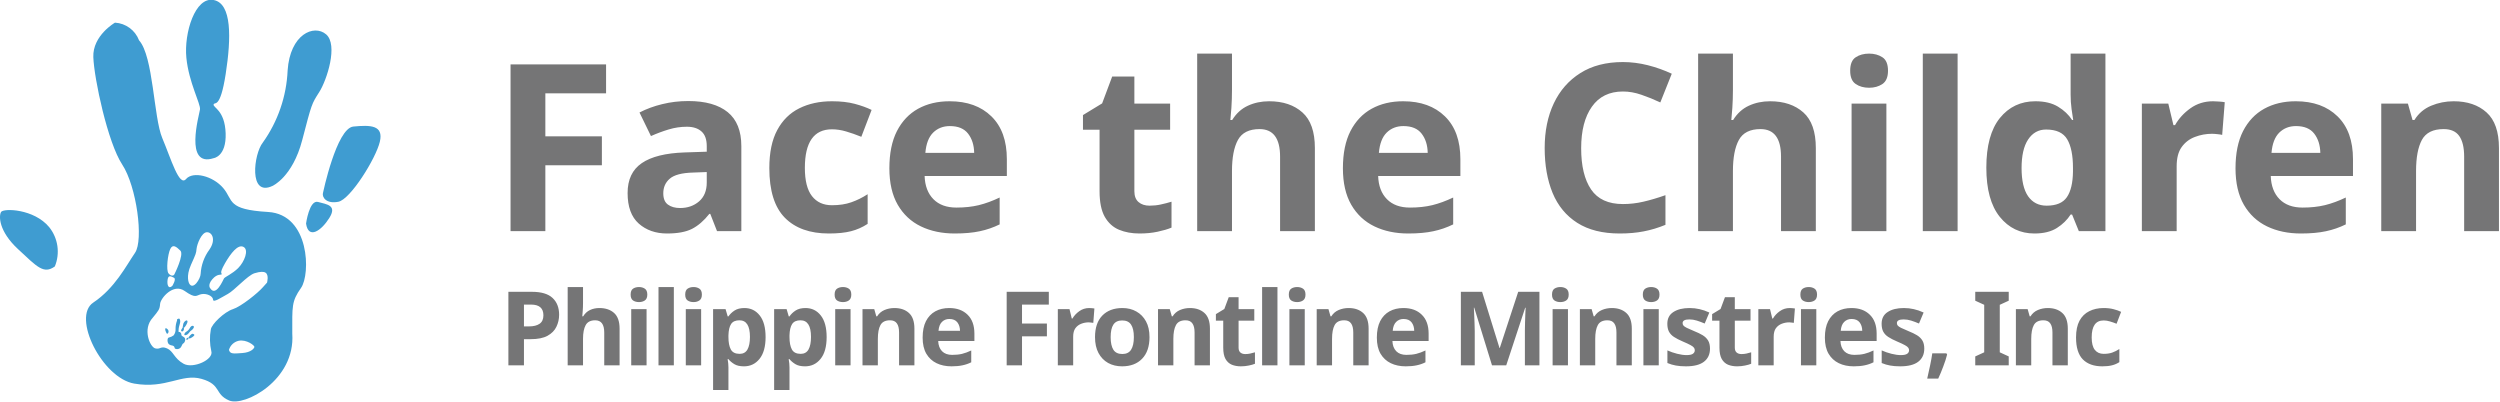
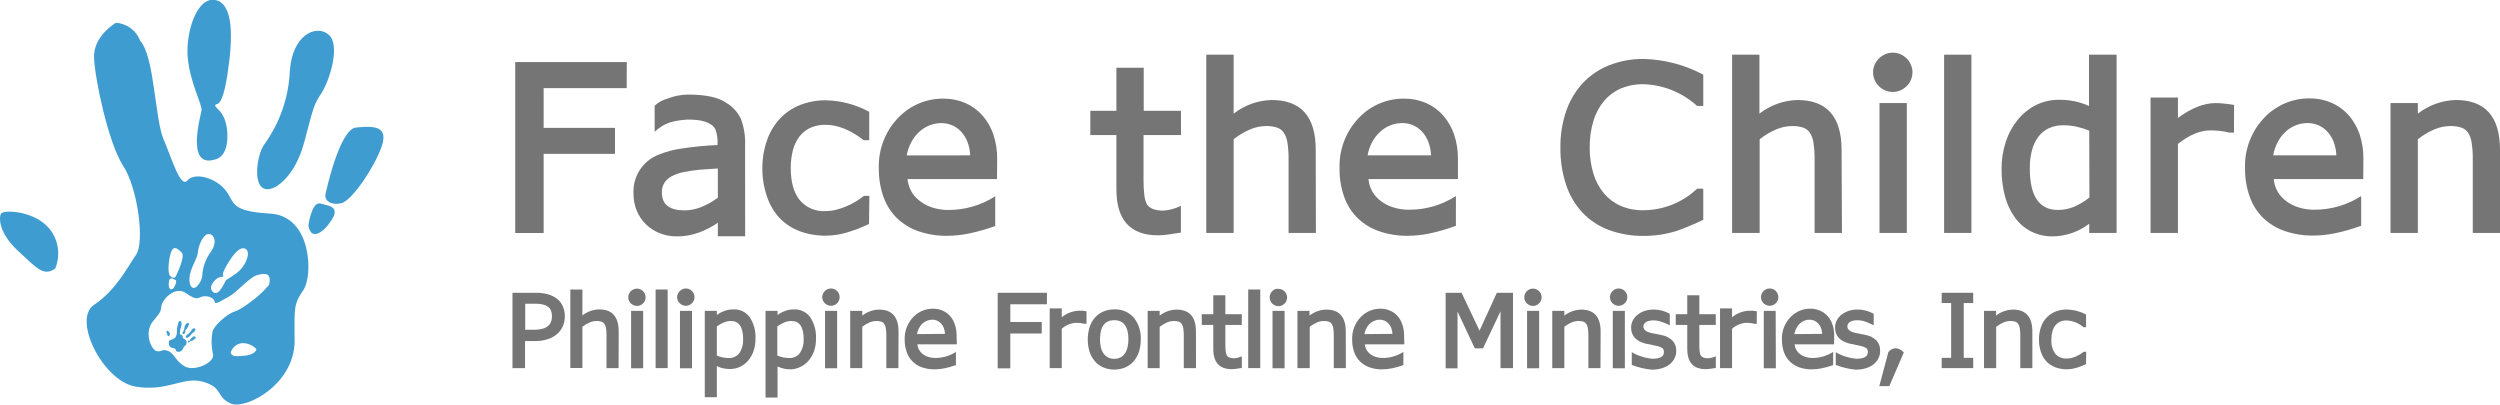
- <svg xmlns="http://www.w3.org/2000/svg" viewBox="0 0 532.02 85.41">
+ <svg xmlns="http://www.w3.org/2000/svg" viewBox="0 0 527.97 85.41">
  <defs>
-     <style>.cls-1{fill:#3f9cd1;}.cls-2{font-size:49.7px;}.cls-2,.cls-3{fill:#757576;font-family:APHont-Bold, APHont;font-weight:700;}.cls-3{font-size:21.91px;letter-spacing:-0.04em;}</style>
+     <style>.cls-1{fill:#3f9cd1;}.cls-2{fill:#757576;}</style>
  </defs>
  <g id="Layer_2" data-name="Layer 2">
    <g id="Layer_1-2" data-name="Layer 1">
-       <path class="cls-1" d="M65.13,47.58s.69-5.12,2.56-4.6,4.1.68,2.39,3.41S65.64,51,65.13,47.58Z" transform="translate(0 0)" />
-       <path class="cls-1" d="M68.72,41.1s2.9-13.83,6.48-14.17,6.49-.34,5.63,3.25S74.55,42.45,72,42.94,68.52,42,68.72,41.1Z" transform="translate(0 0)" />
-       <path class="cls-1" d="M58,39.56s4.26-1.88,6.31-9.73,2-7.68,3.63-10.24S72,9.53,69.4,7.31s-7.68,0-8.19,7.68a28.56,28.56,0,0,1-5.29,15.36C54,32.74,52.85,42,58,39.56Z" transform="translate(0 0)" />
-       <path class="cls-1" d="M45.46,33.66s2.73-.34,2.56-5.29-2.73-5.46-2.56-6.14,1.38,1.19,2.57-6.49S49.37.73,45.45,0s-6.31,7-5.79,12.29,3.07,9.82,2.9,11S39.14,35.71,45.46,33.66Z" transform="translate(0 0)" />
-       <path class="cls-1" d="M11.67,56.7a8.3,8.3,0,0,0-1.2-8.36C7.23,44.42.74,44.28.23,45.11S-.28,49.19,3.82,53,9.28,58.41,11.67,56.7Z" transform="translate(0 0)" />
-       <path class="cls-1" d="M57.06,45.11c-8.87-.52-7.34-2.47-9.55-5.08s-6.46-3.64-7.92-1.93-3.18-4.27-5.05-8.7S32.66,12,29.59,8.58a5.85,5.85,0,0,0-5.12-3.76s-4.78,2.73-4.61,7.34S22.93,30.34,26,35s4.61,16.08,2.73,18.81-4.27,7.51-8.88,10.58,1.89,16.05,8.71,17.24,10.07-2.22,14.34-1,2.69,3.24,5.87,4.6S62.89,80.94,62.2,71c0-5.8-.19-6.83,1.86-9.73S65.94,45.64,57.06,45.11Zm-9.23,11c1.3-2.25,2.81-4.2,4-3.56S52,55.71,50.73,57s-2.86,1.92-3.06,2.25-1.71,4-2.93,2.1c0,0-.64-.66.44-1.92s1.86-.85,2-1.07S46.53,58.38,47.83,56.12Zm-7.2.27c1.11-2.48,1.09-2.42,1.2-3.44s1.06-3.48,2.19-3.52,2,1.61.53,3.72a9.59,9.59,0,0,0-1.85,5.13c0,1-1.63,3.67-2.47,2C40.23,60.25,39.51,58.87,40.63,56.39ZM36.23,53c.53-1.12,1.29-.51,2.15.33S37.1,58.4,37.1,58.4c-.13.27-.66.47-1.23-.21S35.7,54.11,36.23,53Zm.44,7.84c-.85.79-1.17-.28-1-1.35s.75-.65,1.34-.39S36.67,60.84,36.67,60.84ZM51.56,75.13c-1.86.12-2.57.27-2.84-.67a2.8,2.8,0,0,1,2.07-1.94c1.67-.34,3.39,1,3.35,1.31S53.42,75,51.56,75.13Zm5.28-15-.9,1c-1,1.17-4.62,4.11-6.4,4.67S45,69,44.87,70.11a11.41,11.41,0,0,0,.1,4.63c.56,1.77-3.86,3.8-5.9,2.67s-2.16-2.69-3.53-3.27-1.38.28-2.5,0-2.79-4.09-.53-6.53c1.22-1.51,1.48-1.74,1.56-2.93s2.8-4.48,5.23-2.76,2.44.9,3.56.68,2.45.41,2.48,1.16,1.72-.44,3.15-1.21,4.19-3.94,5.66-4.4c1.3-.4,2-.36,2.36-.12C57.27,58.51,56.84,60.08,56.84,60.08Z" transform="translate(0 0)" />
-       <path class="cls-1" d="M39.65,72.13s.21-.34.33-.24.26.18.05.31S39.58,72.38,39.65,72.13Z" transform="translate(0 0)" />
-       <path class="cls-1" d="M40.11,71.79s.64-.85.9-.76.46.18.29.4-.83.65-1,.6S40.07,71.85,40.11,71.79Z" transform="translate(0 0)" />
-       <path class="cls-1" d="M39.42,71.34a1.07,1.07,0,0,0,.75-.46c.39-.48.38-.47.58-.59s.6-.57.5-.8-.53-.25-.82.26a2.07,2.07,0,0,1-.86.89C39.36,70.75,39,71.34,39.42,71.34Z" transform="translate(0 0)" />
-       <path class="cls-1" d="M38.74,70.53s.2.07.35-.28,0-.46,0-.5.06.12.39-.37.57-1,.33-1.16-.66.28-.8.66a6.32,6.32,0,0,0-.15.85C38.83,69.8,38.24,70.47,38.74,70.53Z" transform="translate(0 0)" />
-       <path class="cls-1" d="M37.67,68.23A4.84,4.84,0,0,0,37.36,70a2,2,0,0,1-.42,1.38,2.69,2.69,0,0,1-1,.45c-.41.06-.38,1.16.05,1.46s.77.17,1,.39.08.31.26.51a1,1,0,0,0,1.38-.54c.19-.4.21-.48.44-.61s.64-1,0-1.34-.42-.41-.49-.66-.33-.46-.49-.39-.08-.4-.06-.76.38-1.25.33-1.59-.13-.45-.21-.5-.46.14-.46.14" transform="translate(0 0)" />
-       <path class="cls-1" d="M35.67,71a.62.62,0,0,0,.18-.61c-.09-.38-.54-.59-.6-.55s-.17.26,0,.65S35.45,71.07,35.67,71Z" transform="translate(0 0)" />
-       <text class="cls-2" transform="translate(104.18 49.19)">Face the Children</text>
-       <text class="cls-3" transform="translate(106.22 77.74)">Philippine Frontline Ministries, Inc</text>
+       <path class="cls-1" d="M65.13,47.58s.69-5.12,2.56-4.6,4.1.68,2.39,3.41S65.64,51,65.13,47.58Z" />
+       <path class="cls-1" d="M68.72,41.1s2.9-13.83,6.48-14.17,6.49-.34,5.63,3.25S74.55,42.45,72,42.94,68.52,42,68.72,41.1Z" />
+       <path class="cls-1" d="M58,39.56s4.26-1.88,6.31-9.73,2-7.68,3.63-10.24S72,9.53,69.4,7.31s-7.68,0-8.19,7.68a28.56,28.56,0,0,1-5.29,15.36C54,32.74,52.85,42,58,39.56Z" />
+       <path class="cls-1" d="M45.46,33.66s2.73-.34,2.56-5.29-2.73-5.46-2.56-6.14,1.38,1.19,2.57-6.49S49.37.73,45.45,0s-6.31,7-5.79,12.29,3.07,9.82,2.9,11S39.14,35.71,45.46,33.66Z" />
+       <path class="cls-1" d="M11.67,56.7a8.3,8.3,0,0,0-1.2-8.36C7.23,44.42.74,44.28.23,45.11S-.28,49.19,3.82,53,9.28,58.41,11.67,56.7Z" />
+       <path class="cls-1" d="M57.06,45.11c-8.87-.52-7.34-2.47-9.55-5.08s-6.46-3.64-7.92-1.93-3.18-4.27-5.05-8.7S32.66,12,29.59,8.58a5.85,5.85,0,0,0-5.12-3.76s-4.78,2.73-4.61,7.34S22.93,30.34,26,35s4.61,16.08,2.73,18.81-4.27,7.51-8.88,10.58,1.89,16.05,8.71,17.24,10.07-2.22,14.34-1,2.69,3.24,5.87,4.6S62.89,80.94,62.2,71c0-5.8-.19-6.83,1.86-9.73S65.94,45.64,57.06,45.11Zm-9.23,11c1.3-2.25,2.81-4.2,4-3.56S52,55.71,50.73,57s-2.86,1.92-3.06,2.25-1.71,4-2.93,2.1c0,0-.64-.66.44-1.92s1.86-.85,2-1.07S46.53,58.38,47.83,56.12Zm-7.2.27c1.11-2.48,1.09-2.42,1.2-3.44s1.06-3.48,2.19-3.52,2,1.61.53,3.72a9.59,9.59,0,0,0-1.85,5.13c0,1-1.63,3.67-2.47,2C40.23,60.25,39.51,58.87,40.63,56.39ZM36.23,53c.53-1.12,1.29-.51,2.15.33S37.1,58.4,37.1,58.4c-.13.27-.66.47-1.23-.21S35.7,54.11,36.23,53Zm.44,7.84c-.85.79-1.17-.28-1-1.35s.75-.65,1.34-.39S36.67,60.84,36.67,60.84ZM51.56,75.13c-1.86.12-2.57.27-2.84-.67a2.8,2.8,0,0,1,2.07-1.94c1.67-.34,3.39,1,3.35,1.31S53.42,75,51.56,75.13Zm5.28-15-.9,1c-1,1.17-4.62,4.11-6.4,4.67S45,69,44.87,70.11a11.41,11.41,0,0,0,.1,4.63c.56,1.77-3.86,3.8-5.9,2.67s-2.16-2.69-3.53-3.27-1.38.28-2.5,0-2.79-4.09-.53-6.53c1.22-1.51,1.48-1.74,1.56-2.93s2.8-4.48,5.23-2.76,2.44.9,3.56.68,2.45.41,2.48,1.16,1.72-.44,3.15-1.21,4.19-3.94,5.66-4.4c1.3-.4,2-.36,2.36-.12C57.27,58.51,56.84,60.08,56.84,60.08Z" />
+       <path class="cls-1" d="M39.65,72.13s.21-.34.33-.24.26.18.05.31S39.58,72.38,39.65,72.13Z" />
+       <path class="cls-1" d="M40.11,71.79s.64-.85.9-.76.46.18.29.4-.83.65-1,.6S40.07,71.85,40.11,71.79Z" />
+       <path class="cls-1" d="M39.42,71.34a1.07,1.07,0,0,0,.75-.46c.39-.48.38-.47.58-.59s.6-.57.5-.8-.53-.25-.82.26a2.07,2.07,0,0,1-.86.89C39.36,70.75,39,71.34,39.42,71.34Z" />
+       <path class="cls-1" d="M38.74,70.53s.2.07.35-.28,0-.46,0-.5.06.12.39-.37.57-1,.33-1.16-.66.28-.8.66a6.32,6.32,0,0,0-.15.85C38.83,69.8,38.24,70.47,38.74,70.53Z" />
+       <path class="cls-1" d="M37.67,68.23A4.84,4.84,0,0,0,37.36,70a2,2,0,0,1-.42,1.38,2.69,2.69,0,0,1-1,.45c-.41.06-.38,1.16.05,1.46s.77.17,1,.39.08.31.26.51a1,1,0,0,0,1.38-.54c.19-.4.21-.48.44-.61s.64-1,0-1.34-.42-.41-.49-.66-.33-.46-.49-.39-.08-.4-.06-.76.38-1.25.33-1.59-.13-.45-.21-.5-.46.14-.46.14" />
+       <path class="cls-1" d="M35.67,71a.62.62,0,0,0,.18-.61c-.09-.38-.54-.59-.6-.55s-.17.26,0,.65S35.45,71.07,35.67,71Z" />
+       <path class="cls-2" d="M132.35,18.61H114.81V27h15.07v5.5H114.81v16.7h-6V13.11h23.56Z" />
+       <path class="cls-2" d="M157.37,49.89H151.6l0-2.85a17.47,17.47,0,0,1-4,2.07,13.16,13.16,0,0,1-4.69.81,9.54,9.54,0,0,1-3.61-.68,8.7,8.7,0,0,1-2.9-1.88,8.53,8.53,0,0,1-1.92-2.85,9.16,9.16,0,0,1-.69-3.57,8.34,8.34,0,0,1,5.31-8.28,20.82,20.82,0,0,1,4.76-1.28,68.71,68.71,0,0,1,7.67-.75,8,8,0,0,0-.44-3.3,2.76,2.76,0,0,0-.88-1,4.83,4.83,0,0,0-1.33-.64,7.75,7.75,0,0,0-1.7-.34,17.42,17.42,0,0,0-1.95-.1c-.74.05-1.43.12-2.06.22a10.77,10.77,0,0,0-1.78.42,8.51,8.51,0,0,0-1.59.74,11.51,11.51,0,0,0-1.55,1.19V22.33A6.27,6.27,0,0,1,141,20.82a12,12,0,0,1,4.26-.85q5.53,0,8,1.67a7.86,7.86,0,0,1,3.24,3.53,14.51,14.51,0,0,1,.85,5.67ZM151.6,35.58l-3.8.26a33,33,0,0,0-3.52.52,9,9,0,0,0-2.5.9,4,4,0,0,0-1.5,1.39,3.78,3.78,0,0,0-.5,2q0,3.78,4.77,3.78a9.62,9.62,0,0,0,3.49-.68,15.57,15.57,0,0,0,3.56-2Z" />
+       <path class="cls-2" d="M183.53,47.3a30.52,30.52,0,0,1-4.85,1.85,15.48,15.48,0,0,1-4.2.62,15.64,15.64,0,0,1-5.59-.94,11.61,11.61,0,0,1-4.24-2.77A12.38,12.38,0,0,1,162,41.58a18,18,0,0,1-1-6,17.7,17.7,0,0,1,1-6,12.57,12.57,0,0,1,2.71-4.52,11.74,11.74,0,0,1,4.24-2.88,14.77,14.77,0,0,1,5.57-1,20.23,20.23,0,0,1,9.05,2.43v6h-1.16q-4.2-3.25-8.06-3.25a7.7,7.7,0,0,0-3.17.61,6.24,6.24,0,0,0-2.3,1.8,8.08,8.08,0,0,0-1.41,2.88,14.68,14.68,0,0,0-.47,3.88c0,2.89.62,5.13,1.87,6.7a6.56,6.56,0,0,0,5.48,2.35,9.12,9.12,0,0,0,2.19-.27,14.1,14.1,0,0,0,2.11-.7,14.69,14.69,0,0,0,2-1,17.13,17.13,0,0,0,1.79-1.24h1.16Z" />
+       <path class="cls-2" d="M210.56,37.81h-18.9a6.64,6.64,0,0,0,.84,2.68,6.73,6.73,0,0,0,1.82,2A8.44,8.44,0,0,0,197,43.86a10.74,10.74,0,0,0,3.28.48,18.15,18.15,0,0,0,9.9-2.89v6.28a40.37,40.37,0,0,1-5.43,1.56,23.32,23.32,0,0,1-4.69.51,18.18,18.18,0,0,1-6.06-.95,12.5,12.5,0,0,1-4.55-2.75,12,12,0,0,1-2.85-4.46,17.3,17.3,0,0,1-1-6,14.7,14.7,0,0,1,4.32-11,13,13,0,0,1,9.32-3.81,11.44,11.44,0,0,1,4.62.92,10.39,10.39,0,0,1,3.59,2.6,11.84,11.84,0,0,1,2.32,4,15.61,15.61,0,0,1,.82,5.19Zm-5.67-5a8.9,8.9,0,0,0-.57-2.84A7.07,7.07,0,0,0,203,27.82,5.62,5.62,0,0,0,198.8,26a6.7,6.7,0,0,0-2.55.5,7.08,7.08,0,0,0-2.19,1.41,8.08,8.08,0,0,0-1.63,2.16,9.12,9.12,0,0,0-.94,2.75Z" />
+       <path class="cls-2" d="M249.39,49.12q-1.6.27-2.79.42a15,15,0,0,1-2,.16q-8.84,0-8.83-9.71V28.52h-5.51V23.4h5.51V14.3h5.77v9.1h7.87v5.12H241.5V38a25.19,25.19,0,0,0,.17,3.21,6.09,6.09,0,0,0,.49,1.84v0c.53.95,1.71,1.43,3.54,1.43a10.28,10.28,0,0,0,3.69-1Z" />
+       <path class="cls-2" d="M277.9,49.19h-5.77V33.68a22.18,22.18,0,0,0-.23-3.5,5.28,5.28,0,0,0-.78-2.16,2.74,2.74,0,0,0-1.47-1.09,7.3,7.3,0,0,0-2.33-.31,8.6,8.6,0,0,0-3.21.67,14.81,14.81,0,0,0-3.58,2.12V49.19h-5.78V11.55h5.78V24a13.61,13.61,0,0,1,8-2.88q9.35,0,9.34,10.53Z" />
+       <path class="cls-2" d="M307.9,37.81H289a6.64,6.64,0,0,0,.84,2.68,6.73,6.73,0,0,0,1.82,2,8.44,8.44,0,0,0,2.63,1.32,10.79,10.79,0,0,0,3.28.48,18.1,18.1,0,0,0,9.9-2.89v6.28A40.26,40.26,0,0,1,302,49.29a23.49,23.49,0,0,1-4.7.51,18.12,18.12,0,0,1-6-.95,12.34,12.34,0,0,1-4.55-2.75,11.72,11.72,0,0,1-2.85-4.46,17.06,17.06,0,0,1-1-6,14.7,14.7,0,0,1,4.32-11,13,13,0,0,1,9.32-3.81,11.44,11.44,0,0,1,4.62.92,10.39,10.39,0,0,1,3.59,2.6,11.84,11.84,0,0,1,2.32,4,15.61,15.61,0,0,1,.83,5.19Zm-5.68-5a8.9,8.9,0,0,0-.57-2.84,6.88,6.88,0,0,0-1.31-2.15,5.63,5.63,0,0,0-1.89-1.36,5.83,5.83,0,0,0-2.32-.47,6.7,6.7,0,0,0-2.55.5,6.92,6.92,0,0,0-2.18,1.41,7.9,7.9,0,0,0-1.64,2.16,9.12,9.12,0,0,0-.94,2.75Z" />
+       <path class="cls-2" d="M359.71,46.42a55.61,55.61,0,0,1-5.51,2.31,22.45,22.45,0,0,1-3.48.82,22.86,22.86,0,0,1-3.51.27,20.73,20.73,0,0,1-7.46-1.26,14.75,14.75,0,0,1-5.56-3.66A16,16,0,0,1,330.73,39a24.11,24.11,0,0,1-1.19-7.85,23.09,23.09,0,0,1,1.24-7.76,16.69,16.69,0,0,1,3.54-5.9,15.56,15.56,0,0,1,5.57-3.73,19.47,19.47,0,0,1,7.34-1.31,28.24,28.24,0,0,1,12.48,3.32v6.6H358.4a17.6,17.6,0,0,0-11.46-4.59,11.62,11.62,0,0,0-4.65.91,9.83,9.83,0,0,0-3.53,2.62,11.87,11.87,0,0,0-2.24,4.2,18.52,18.52,0,0,0-.79,5.64,18.33,18.33,0,0,0,.78,5.53,11.89,11.89,0,0,0,2.23,4.17,9.72,9.72,0,0,0,3.54,2.63,11.44,11.44,0,0,0,4.71.92,16.61,16.61,0,0,0,11.43-4.56h1.29Z" />
+       <path class="cls-2" d="M389,49.19h-5.78V33.68a22.18,22.18,0,0,0-.23-3.5,5.14,5.14,0,0,0-.78-2.16,2.75,2.75,0,0,0-1.46-1.09,7.38,7.38,0,0,0-2.33-.31,8.68,8.68,0,0,0-3.22.67,15,15,0,0,0-3.58,2.12V49.19H365.8V11.55h5.77V24a13.61,13.61,0,0,1,8-2.88q9.34,0,9.35,10.53Z" />
+       <path class="cls-2" d="M395.57,15.27a3.84,3.84,0,0,1,.34-1.63,4.33,4.33,0,0,1,.91-1.31,4.42,4.42,0,0,1,1.34-.89,4.06,4.06,0,0,1,3.16,0,4.45,4.45,0,0,1,1.32.89,4.1,4.1,0,0,1,.91,1.32,3.89,3.89,0,0,1,.34,1.62,4.14,4.14,0,0,1-.32,1.59,4.32,4.32,0,0,1-.89,1.32,4.41,4.41,0,0,1-1.32.9,4.05,4.05,0,0,1-1.62.34,4,4,0,0,1-1.62-.33,4.45,4.45,0,0,1-1.32-.89,4.14,4.14,0,0,1-.9-1.31A4,4,0,0,1,395.57,15.27Zm7.13,33.92h-5.77V21.77h5.77Z" />
+       <path class="cls-2" d="M416.34,49.19h-5.77V11.55h5.77Z" />
+       <path class="cls-2" d="M447,49.19h-5.78V47.25a12.93,12.93,0,0,1-7.69,2.67,9.94,9.94,0,0,1-4.51-1,9.48,9.48,0,0,1-3.41-2.86,13.68,13.68,0,0,1-2.15-4.49,21.52,21.52,0,0,1-.75-5.89,17.81,17.81,0,0,1,.91-5.8,14.29,14.29,0,0,1,2.54-4.63A11.9,11.9,0,0,1,430,22.17a10.89,10.89,0,0,1,4.91-1.1,16,16,0,0,1,3.18.31,14.37,14.37,0,0,1,3.08,1V11.55H447Zm-5.78-21.6a17.24,17.24,0,0,0-2.74-.85,13.5,13.5,0,0,0-2.77-.29,7.11,7.11,0,0,0-3,.62,5.93,5.93,0,0,0-2.22,1.79,8.09,8.09,0,0,0-1.36,2.86,14.65,14.65,0,0,0-.46,3.86q0,8.76,5.94,8.76a9,9,0,0,0,3.29-.63,14.08,14.08,0,0,0,3.36-2Z" />
+       <path class="cls-2" d="M471.79,28h-1a16.15,16.15,0,0,0-4-.46q-3.25,0-6.84,2.86V49.19h-5.78V20.6h5.78v4.3q4.29-3.13,7.95-3.13a16.6,16.6,0,0,1,1.78.1c.64.06,1.36.16,2.13.29Z" />
+       <path class="cls-2" d="M499.09,37.81h-18.9a6.48,6.48,0,0,0,.83,2.68,6.86,6.86,0,0,0,1.82,2,8.49,8.49,0,0,0,2.64,1.32,10.68,10.68,0,0,0,3.27.48,18.1,18.1,0,0,0,9.9-2.89v6.28a39.85,39.85,0,0,1-5.42,1.56,23.42,23.42,0,0,1-4.7.51,18.16,18.16,0,0,1-6-.95,12.42,12.42,0,0,1-4.55-2.75,11.72,11.72,0,0,1-2.85-4.46,17.07,17.07,0,0,1-1-6,14.7,14.7,0,0,1,4.32-11,13,13,0,0,1,9.31-3.81,11.46,11.46,0,0,1,4.63.92,10.49,10.49,0,0,1,3.59,2.6,12,12,0,0,1,2.32,4,15.61,15.61,0,0,1,.82,5.19Zm-5.68-5a8.9,8.9,0,0,0-.57-2.84,6.88,6.88,0,0,0-1.31-2.15,5.63,5.63,0,0,0-1.89-1.36,5.8,5.8,0,0,0-2.32-.47,6.7,6.7,0,0,0-2.55.5,7,7,0,0,0-2.18,1.41A8.11,8.11,0,0,0,481,30.06a9.39,9.39,0,0,0-.93,2.75Z" />
+       <path class="cls-2" d="M528,49.19h-5.78V33.68a21,21,0,0,0-.23-3.5,5.29,5.29,0,0,0-.77-2.16,2.81,2.81,0,0,0-1.47-1.09,7.34,7.34,0,0,0-2.33-.31,8.68,8.68,0,0,0-3.22.67,15.19,15.19,0,0,0-3.58,2.12V49.19h-5.77V21.77h5.77V24a13.63,13.63,0,0,1,8-2.88q9.35,0,9.35,10.53Z" />
+       <path class="cls-2" d="M119.29,66.76a5.24,5.24,0,0,1-.43,2.16,4.76,4.76,0,0,1-1.25,1.66,5.69,5.69,0,0,1-2,1.07,8.14,8.14,0,0,1-2.59.38h-2.14v5.71h-2.65V61.83h4.87a9.48,9.48,0,0,1,2.7.34,5.61,5.61,0,0,1,1.92,1,3.92,3.92,0,0,1,1.15,1.56A5.08,5.08,0,0,1,119.29,66.76Zm-2.72,0a3.09,3.09,0,0,0-.2-1.16,1.87,1.87,0,0,0-.63-.82,3,3,0,0,0-1.1-.48,6.78,6.78,0,0,0-1.61-.16h-2.11v5.5h1.81a6.61,6.61,0,0,0,1.87-.22,2.94,2.94,0,0,0,1.17-.61,2.06,2.06,0,0,0,.62-.91A3.49,3.49,0,0,0,116.57,66.81Z" />
+       <path class="cls-2" d="M130.64,77.74h-2.55V70.9a9.48,9.48,0,0,0-.1-1.55,2.39,2.39,0,0,0-.34-.95,1.26,1.26,0,0,0-.65-.48,3.31,3.31,0,0,0-1-.13,3.79,3.79,0,0,0-1.42.29A6.7,6.7,0,0,0,123,69v8.72h-2.55V61.14H123v5.47a6,6,0,0,1,3.54-1.27c2.74,0,4.12,1.54,4.12,4.64Z" />
+       <path class="cls-2" d="M132.68,62.78a1.72,1.72,0,0,1,.15-.72,1.94,1.94,0,0,1,.4-.58,2.16,2.16,0,0,1,.59-.39,1.9,1.9,0,0,1,.7-.14,1.86,1.86,0,0,1,.7.14,2.11,2.11,0,0,1,.58.39,1.87,1.87,0,0,1,.4.59,1.71,1.71,0,0,1,.15.71,1.9,1.9,0,0,1-.14.7,2,2,0,0,1-.39.58,1.87,1.87,0,0,1-.59.4,1.71,1.71,0,0,1-.71.15,1.92,1.92,0,0,1-1.3-.54,1.61,1.61,0,0,1-.39-.57A1.75,1.75,0,0,1,132.68,62.78Zm3.15,15h-2.55V65.65h2.55Z" />
+       <path class="cls-2" d="M141,77.74h-2.54V61.14H141Z" />
+       <path class="cls-2" d="M143,62.78a1.72,1.72,0,0,1,.15-.72,1.95,1.95,0,0,1,1-1,1.9,1.9,0,0,1,.7-.14,1.82,1.82,0,0,1,.7.14,2,2,0,0,1,.58.39,1.87,1.87,0,0,1,.4.59,1.79,1.79,0,0,1,0,1.41,2,2,0,0,1-.39.58,1.82,1.82,0,0,1-.58.4,1.79,1.79,0,0,1-.72.15,1.71,1.71,0,0,1-.71-.15,1.79,1.79,0,0,1-.59-.39,1.92,1.92,0,0,1-.39-.57A1.75,1.75,0,0,1,143,62.78Zm3.15,15h-2.55V65.65h2.55Z" />
+       <path class="cls-2" d="M159.55,71.55a7.92,7.92,0,0,1-.41,2.6,6.26,6.26,0,0,1-1.14,2,5.14,5.14,0,0,1-1.7,1.31,4.81,4.81,0,0,1-2.13.47,6.58,6.58,0,0,1-1.42-.14,5.64,5.64,0,0,1-1.36-.47v6.57h-2.55V65.65h2.55v.87a6.26,6.26,0,0,1,1.69-.89,5.38,5.38,0,0,1,1.77-.29A4,4,0,0,1,158.34,67,7.6,7.6,0,0,1,159.55,71.55Zm-2.61.06q0-3.83-2.58-3.82a3.86,3.86,0,0,0-1.45.29,7.06,7.06,0,0,0-1.52.85v6.15a6.1,6.1,0,0,0,2.44.53,2.68,2.68,0,0,0,2.33-1.06A4.85,4.85,0,0,0,156.94,71.61Z" />
+       <path class="cls-2" d="M172.33,71.55a7.92,7.92,0,0,1-.41,2.6,6.45,6.45,0,0,1-1.14,2,5.14,5.14,0,0,1-1.7,1.31A4.81,4.81,0,0,1,167,78a6.52,6.52,0,0,1-1.42-.14,5.71,5.71,0,0,1-1.37-.47v6.57h-2.54V65.65h2.54v.87a6.31,6.31,0,0,1,1.7-.89,5.3,5.3,0,0,1,1.77-.29A4,4,0,0,1,171.11,67,7.6,7.6,0,0,1,172.33,71.55Zm-2.61.06q0-3.83-2.58-3.82a3.91,3.91,0,0,0-1.46.29,7.31,7.31,0,0,0-1.52.85v6.15a6.17,6.17,0,0,0,2.44.53,2.71,2.71,0,0,0,2.34-1.06A4.85,4.85,0,0,0,169.72,71.61Z" />
+       <path class="cls-2" d="M173.64,62.78a1.72,1.72,0,0,1,.15-.72,1.95,1.95,0,0,1,1-1,1.91,1.91,0,0,1,.71-.14,1.81,1.81,0,0,1,.69.14,2,2,0,0,1,.58.39,1.81,1.81,0,0,1,.41,2,2,2,0,0,1-.39.58,1.82,1.82,0,0,1-.58.4,1.78,1.78,0,0,1-.71.15,1.72,1.72,0,0,1-.72-.15,1.79,1.79,0,0,1-.59-.39,1.92,1.92,0,0,1-.39-.57A1.75,1.75,0,0,1,173.64,62.78Zm3.15,15h-2.55V65.65h2.55Z" />
+       <path class="cls-2" d="M189.73,77.74h-2.55V70.9a9.48,9.48,0,0,0-.1-1.55,2.39,2.39,0,0,0-.34-.95,1.26,1.26,0,0,0-.65-.48,3.31,3.31,0,0,0-1-.13,3.79,3.79,0,0,0-1.42.29,6.7,6.7,0,0,0-1.57.94v8.72h-2.55V65.65h2.55v1a6,6,0,0,1,3.54-1.27c2.74,0,4.12,1.54,4.12,4.64Z" />
+       <path class="cls-2" d="M202.08,72.72h-8.34a2.92,2.92,0,0,0,.37,1.18,3,3,0,0,0,.8.91,3.82,3.82,0,0,0,1.16.58,4.84,4.84,0,0,0,1.45.21,8,8,0,0,0,4.36-1.28V77.1a18.91,18.91,0,0,1-2.39.68,10.28,10.28,0,0,1-2.07.22,8,8,0,0,1-2.67-.41,5.38,5.38,0,0,1-2-1.22,5.18,5.18,0,0,1-1.26-2,7.56,7.56,0,0,1-.43-2.65,6.48,6.48,0,0,1,1.9-4.85,5.72,5.72,0,0,1,4.11-1.68,4.89,4.89,0,0,1,2,.41,4.61,4.61,0,0,1,1.58,1.14,5.1,5.1,0,0,1,1,1.78,6.92,6.92,0,0,1,.37,2.29Zm-2.51-2.21a3.75,3.75,0,0,0-.25-1.25,3,3,0,0,0-.58-.94,2.45,2.45,0,0,0-.83-.6,2.52,2.52,0,0,0-1-.21,2.88,2.88,0,0,0-1.13.22,3.1,3.1,0,0,0-1,.62,3.41,3.41,0,0,0-.72,1,3.76,3.76,0,0,0-.41,1.21Z" />
+       <path class="cls-2" d="M221.1,64.26h-7.73V68H220v2.43h-6.64v7.36h-2.66V61.83H221.1Z" />
+       <path class="cls-2" d="M229.46,68.38H229a6.93,6.93,0,0,0-1.77-.21,4.92,4.92,0,0,0-3,1.26v8.31h-2.55V65.13h2.55V67a6.09,6.09,0,0,1,3.51-1.38,7.54,7.54,0,0,1,.78,0c.28,0,.6.07.94.13Z" />
+       <path class="cls-2" d="M240.92,71.7a8.2,8.2,0,0,1-.39,2.6,5.81,5.81,0,0,1-1.12,2,5.09,5.09,0,0,1-1.77,1.3,6.12,6.12,0,0,1-4.63,0,4.94,4.94,0,0,1-1.77-1.29,5.83,5.83,0,0,1-1.13-2,8.93,8.93,0,0,1,0-5.22,5.78,5.78,0,0,1,1.12-2A4.82,4.82,0,0,1,233,65.8a5.64,5.64,0,0,1,2.33-.46,5.1,5.1,0,0,1,4.23,1.89h0A6.9,6.9,0,0,1,240.92,71.7Zm-2.61,0q0-4.08-3-4.08t-3,4.08a6.83,6.83,0,0,0,.19,1.69,3.86,3.86,0,0,0,.57,1.28,2.61,2.61,0,0,0,.93.82,2.86,2.86,0,0,0,1.3.29,2.93,2.93,0,0,0,1.3-.28,2.47,2.47,0,0,0,.94-.82,3.66,3.66,0,0,0,.56-1.28A6.8,6.8,0,0,0,238.31,71.7Z" />
+       <path class="cls-2" d="M252.58,77.74H250V70.9a10.76,10.76,0,0,0-.1-1.55,2.39,2.39,0,0,0-.35-.95,1.23,1.23,0,0,0-.64-.48,3.35,3.35,0,0,0-1-.13,3.79,3.79,0,0,0-1.42.29,7,7,0,0,0-1.58.94v8.72h-2.54V65.65h2.54v1a6,6,0,0,1,3.55-1.27c2.74,0,4.11,1.54,4.11,4.64Z" />
+       <path class="cls-2" d="M262.26,77.71c-.47.07-.88.14-1.23.18a6.41,6.41,0,0,1-.9.07c-2.6,0-3.9-1.42-3.9-4.28V68.62H253.8V66.36h2.43v-4h2.55v4h3.47v2.26h-3.47V72.8a10.8,10.8,0,0,0,.08,1.42,2.74,2.74,0,0,0,.21.81h0c.23.42.76.63,1.56.63a4.52,4.52,0,0,0,1.63-.42Z" />
+       <path class="cls-2" d="M266.15,77.74h-2.54V61.14h2.54Z" />
+       <path class="cls-2" d="M268.14,62.78a1.72,1.72,0,0,1,.15-.72,1.95,1.95,0,0,1,1-1A1.9,1.9,0,0,1,270,61a1.82,1.82,0,0,1,.7.14,2,2,0,0,1,.58.39,1.87,1.87,0,0,1,.4.59,1.79,1.79,0,0,1,0,1.41,2,2,0,0,1-.39.58,1.82,1.82,0,0,1-.58.4,1.79,1.79,0,0,1-.72.15,1.71,1.71,0,0,1-.71-.15,1.79,1.79,0,0,1-.59-.39,1.92,1.92,0,0,1-.39-.57A1.75,1.75,0,0,1,268.14,62.78Zm3.15,15h-2.55V65.65h2.55Z" />
+       <path class="cls-2" d="M284.23,77.74h-2.55V70.9a9.48,9.48,0,0,0-.1-1.55,2.39,2.39,0,0,0-.34-.95,1.26,1.26,0,0,0-.65-.48,3.31,3.31,0,0,0-1-.13,3.79,3.79,0,0,0-1.42.29,6.7,6.7,0,0,0-1.57.94v8.72H274V65.65h2.55v1a6,6,0,0,1,3.54-1.27c2.74,0,4.12,1.54,4.12,4.64Z" />
+       <path class="cls-2" d="M296.58,72.72h-8.34a2.92,2.92,0,0,0,.37,1.18,3,3,0,0,0,.8.91,3.82,3.82,0,0,0,1.16.58,4.84,4.84,0,0,0,1.45.21,8,8,0,0,0,4.36-1.28V77.1a18.91,18.91,0,0,1-2.39.68,10.28,10.28,0,0,1-2.07.22,8,8,0,0,1-2.67-.41,5.47,5.47,0,0,1-2-1.22,5.18,5.18,0,0,1-1.26-2,7.56,7.56,0,0,1-.43-2.65,6.48,6.48,0,0,1,1.9-4.85,5.72,5.72,0,0,1,4.11-1.68,4.89,4.89,0,0,1,2,.41,4.61,4.61,0,0,1,1.58,1.14,5.1,5.1,0,0,1,1,1.78,6.67,6.67,0,0,1,.37,2.29Zm-2.51-2.21a3.75,3.75,0,0,0-.25-1.25,2.87,2.87,0,0,0-.58-.94,2.45,2.45,0,0,0-.83-.6,2.52,2.52,0,0,0-1-.21,2.88,2.88,0,0,0-1.13.22,3.1,3.1,0,0,0-1,.62,3.61,3.61,0,0,0-.72,1,3.76,3.76,0,0,0-.41,1.21Z" />
+       <path class="cls-2" d="M319.53,77.74h-2.64v-12l-3.69,7.82h-1.74l-3.65-7.77v12H305.3V61.83h3.36l3.8,8,3.66-8h3.41Z" />
+       <path class="cls-2" d="M321.91,62.78a1.58,1.58,0,0,1,.15-.72,1.94,1.94,0,0,1,.4-.58,2,2,0,0,1,.58-.39,1.91,1.91,0,0,1,.71-.14,1.81,1.81,0,0,1,.69.14,2,2,0,0,1,.58.39,1.89,1.89,0,0,1,.41.59,1.71,1.71,0,0,1,.15.71,1.73,1.73,0,0,1-.15.7,2,2,0,0,1-.39.58,1.82,1.82,0,0,1-.58.4,1.74,1.74,0,0,1-.71.15,1.72,1.72,0,0,1-.72-.15,1.65,1.65,0,0,1-.58-.39,1.78,1.78,0,0,1-.4-.57A1.75,1.75,0,0,1,321.91,62.78Zm3.14,15H322.5V65.65h2.55Z" />
+       <path class="cls-2" d="M338,77.74h-2.55V70.9a9.48,9.48,0,0,0-.1-1.55,2.39,2.39,0,0,0-.34-.95,1.26,1.26,0,0,0-.65-.48,3.31,3.31,0,0,0-1-.13,3.71,3.71,0,0,0-1.41.29,6.55,6.55,0,0,0-1.58.94v8.72h-2.55V65.65h2.55v1a6,6,0,0,1,3.54-1.27c2.75,0,4.12,1.54,4.12,4.64Z" />
+       <path class="cls-2" d="M340,62.78a1.72,1.72,0,0,1,.15-.72,1.85,1.85,0,0,1,1-1,1.9,1.9,0,0,1,.7-.14,1.82,1.82,0,0,1,.7.14,2,2,0,0,1,.58.39,1.87,1.87,0,0,1,.4.59,1.79,1.79,0,0,1,0,1.41,2,2,0,0,1-.39.58,1.94,1.94,0,0,1-.58.4,1.79,1.79,0,0,1-.72.15,1.71,1.71,0,0,1-.71-.15,1.79,1.79,0,0,1-.59-.39,1.82,1.82,0,0,1-.54-1.29Zm3.15,15h-2.55V65.65h2.55Z" />
+       <path class="cls-2" d="M354,74.12a3.33,3.33,0,0,1-.39,1.61A3.76,3.76,0,0,1,352.53,77a5.15,5.15,0,0,1-1.63.79,7.49,7.49,0,0,1-2.06.28,15.67,15.67,0,0,1-4.23-1V74.38A10.41,10.41,0,0,0,349,75.76c1.6,0,2.4-.47,2.4-1.4a1,1,0,0,0-.38-.88,3.93,3.93,0,0,0-1.26-.45l-2.29-.48c-2-.53-3-1.66-3-3.38a3.18,3.18,0,0,1,.36-1.49,3.72,3.72,0,0,1,1-1.21,4.84,4.84,0,0,1,1.51-.81,6.07,6.07,0,0,1,1.91-.29,6.86,6.86,0,0,1,1.69.21,7.23,7.23,0,0,1,1.7.69v2.44l-.89-.43L351,68a4.53,4.53,0,0,0-.9-.25,5.11,5.11,0,0,0-.92-.09,3.69,3.69,0,0,0-.84.08,2.4,2.4,0,0,0-.67.25,1.38,1.38,0,0,0-.45.41,1,1,0,0,0-.16.55c0,.65.53,1.1,1.6,1.36h0l2.31.47a4.34,4.34,0,0,1,2.28,1.19A3.1,3.1,0,0,1,354,74.12Z" />
+       <path class="cls-2" d="M362.36,77.71l-1.23.18a6.41,6.41,0,0,1-.9.07c-2.6,0-3.9-1.42-3.9-4.28V68.62H353.9V66.36h2.43v-4h2.55v4h3.47v2.26h-3.47V72.8a11.06,11.06,0,0,0,.07,1.42,2.43,2.43,0,0,0,.22.81h0q.34.63,1.56.63a4.52,4.52,0,0,0,1.63-.42Z" />
+       <path class="cls-2" d="M371,68.38h-.45a6.91,6.91,0,0,0-1.76-.21,4.94,4.94,0,0,0-3,1.26v8.31h-2.54V65.13h2.54V67a6.09,6.09,0,0,1,3.51-1.38,7.28,7.28,0,0,1,.78,0c.29,0,.6.07.94.13Z" />
+       <path class="cls-2" d="M371.89,62.78a1.72,1.72,0,0,1,.15-.72,1.85,1.85,0,0,1,1-1,1.9,1.9,0,0,1,.7-.14,1.86,1.86,0,0,1,.7.14,2.11,2.11,0,0,1,.58.39,1.87,1.87,0,0,1,.4.59,1.71,1.71,0,0,1,.15.71,1.9,1.9,0,0,1-.14.7,2,2,0,0,1-.39.58,1.87,1.87,0,0,1-.59.4,1.76,1.76,0,0,1-1.42,0,1.69,1.69,0,0,1-.59-.39,1.61,1.61,0,0,1-.39-.57A1.75,1.75,0,0,1,371.89,62.78Zm3.15,15h-2.55V65.65H375Z" />
+       <path class="cls-2" d="M387.33,72.72H379a2.77,2.77,0,0,0,.37,1.18,3,3,0,0,0,.8.91,3.82,3.82,0,0,0,1.16.58,4.73,4.73,0,0,0,1.44.21,8,8,0,0,0,4.37-1.28V77.1a18.91,18.91,0,0,1-2.39.68,10.28,10.28,0,0,1-2.07.22,8,8,0,0,1-2.67-.41,5.51,5.51,0,0,1-2-1.22,5.18,5.18,0,0,1-1.26-2,7.79,7.79,0,0,1-.43-2.65,6.49,6.49,0,0,1,1.91-4.85,5.72,5.72,0,0,1,4.11-1.68,4.82,4.82,0,0,1,2,.41A4.55,4.55,0,0,1,386,66.78a5.1,5.1,0,0,1,1,1.78,6.92,6.92,0,0,1,.36,2.29Zm-2.5-2.21a4,4,0,0,0-.25-1.25,3,3,0,0,0-.58-.94,2.49,2.49,0,0,0-.84-.6,2.45,2.45,0,0,0-1-.21,3,3,0,0,0-2.08.84,3.64,3.64,0,0,0-.73,1,4.32,4.32,0,0,0-.41,1.21Z" />
+       <path class="cls-2" d="M397.06,74.12a3.33,3.33,0,0,1-.39,1.61A3.65,3.65,0,0,1,395.6,77a5.15,5.15,0,0,1-1.63.79,7.49,7.49,0,0,1-2.06.28,15.54,15.54,0,0,1-4.22-1V74.38a10.34,10.34,0,0,0,4.38,1.38c1.6,0,2.4-.47,2.4-1.4a1,1,0,0,0-.38-.88,3.84,3.84,0,0,0-1.26-.45l-2.29-.48q-3-.8-3-3.38a3.3,3.3,0,0,1,.35-1.49,3.72,3.72,0,0,1,1-1.21,5.07,5.07,0,0,1,1.51-.81,6.12,6.12,0,0,1,1.91-.29,6.8,6.8,0,0,1,1.69.21,7.07,7.07,0,0,1,1.7.69v2.44l-.88-.43-.75-.31a4.53,4.53,0,0,0-.9-.25,5,5,0,0,0-.92-.09,3.74,3.74,0,0,0-.84.08,2.4,2.4,0,0,0-.67.25,1.25,1.25,0,0,0-.44.41.94.94,0,0,0-.16.55c0,.65.53,1.1,1.59,1.36h0l2.31.47a4.34,4.34,0,0,1,2.28,1.19A3.1,3.1,0,0,1,397.06,74.12Z" />
+       <path class="cls-2" d="M399,81.54h-2.11l1.91-7.19a2.07,2.07,0,0,1,1.57-.81,2.47,2.47,0,0,1,1.69.9Z" />
+       <path class="cls-2" d="M416.72,77.74h-6.66V75.57h2V64h-2V61.83h6.66V64h-2V75.57h2Z" />
+       <path class="cls-2" d="M429.21,77.74h-2.55V70.9a9.48,9.48,0,0,0-.1-1.55,2.39,2.39,0,0,0-.34-.95,1.3,1.3,0,0,0-.65-.48,3.35,3.35,0,0,0-1-.13,3.79,3.79,0,0,0-1.42.29,7,7,0,0,0-1.58.94v8.72H419V65.65h2.54v1a6,6,0,0,1,3.55-1.27c2.74,0,4.12,1.54,4.12,4.64Z" />
+       <path class="cls-2" d="M440.54,76.9a13,13,0,0,1-2.14.82,7.07,7.07,0,0,1-1.85.27,6.84,6.84,0,0,1-2.47-.41,5.19,5.19,0,0,1-1.87-1.22,5.44,5.44,0,0,1-1.18-2,7.88,7.88,0,0,1-.42-2.67,7.7,7.7,0,0,1,.42-2.62,5.49,5.49,0,0,1,1.19-2,5.3,5.3,0,0,1,1.87-1.27,6.61,6.61,0,0,1,2.46-.44,9,9,0,0,1,4,1.07V69.1H440a5.88,5.88,0,0,0-3.55-1.43,3.35,3.35,0,0,0-1.39.27,2.65,2.65,0,0,0-1,.79,3.51,3.51,0,0,0-.62,1.27,6.35,6.35,0,0,0-.21,1.71,4.68,4.68,0,0,0,.82,3,2.91,2.91,0,0,0,2.42,1,3.93,3.93,0,0,0,1-.11,6.9,6.9,0,0,0,.94-.31,8,8,0,0,0,.87-.45,7.71,7.71,0,0,0,.78-.55h.52Z" />
    </g>
  </g>
</svg>
